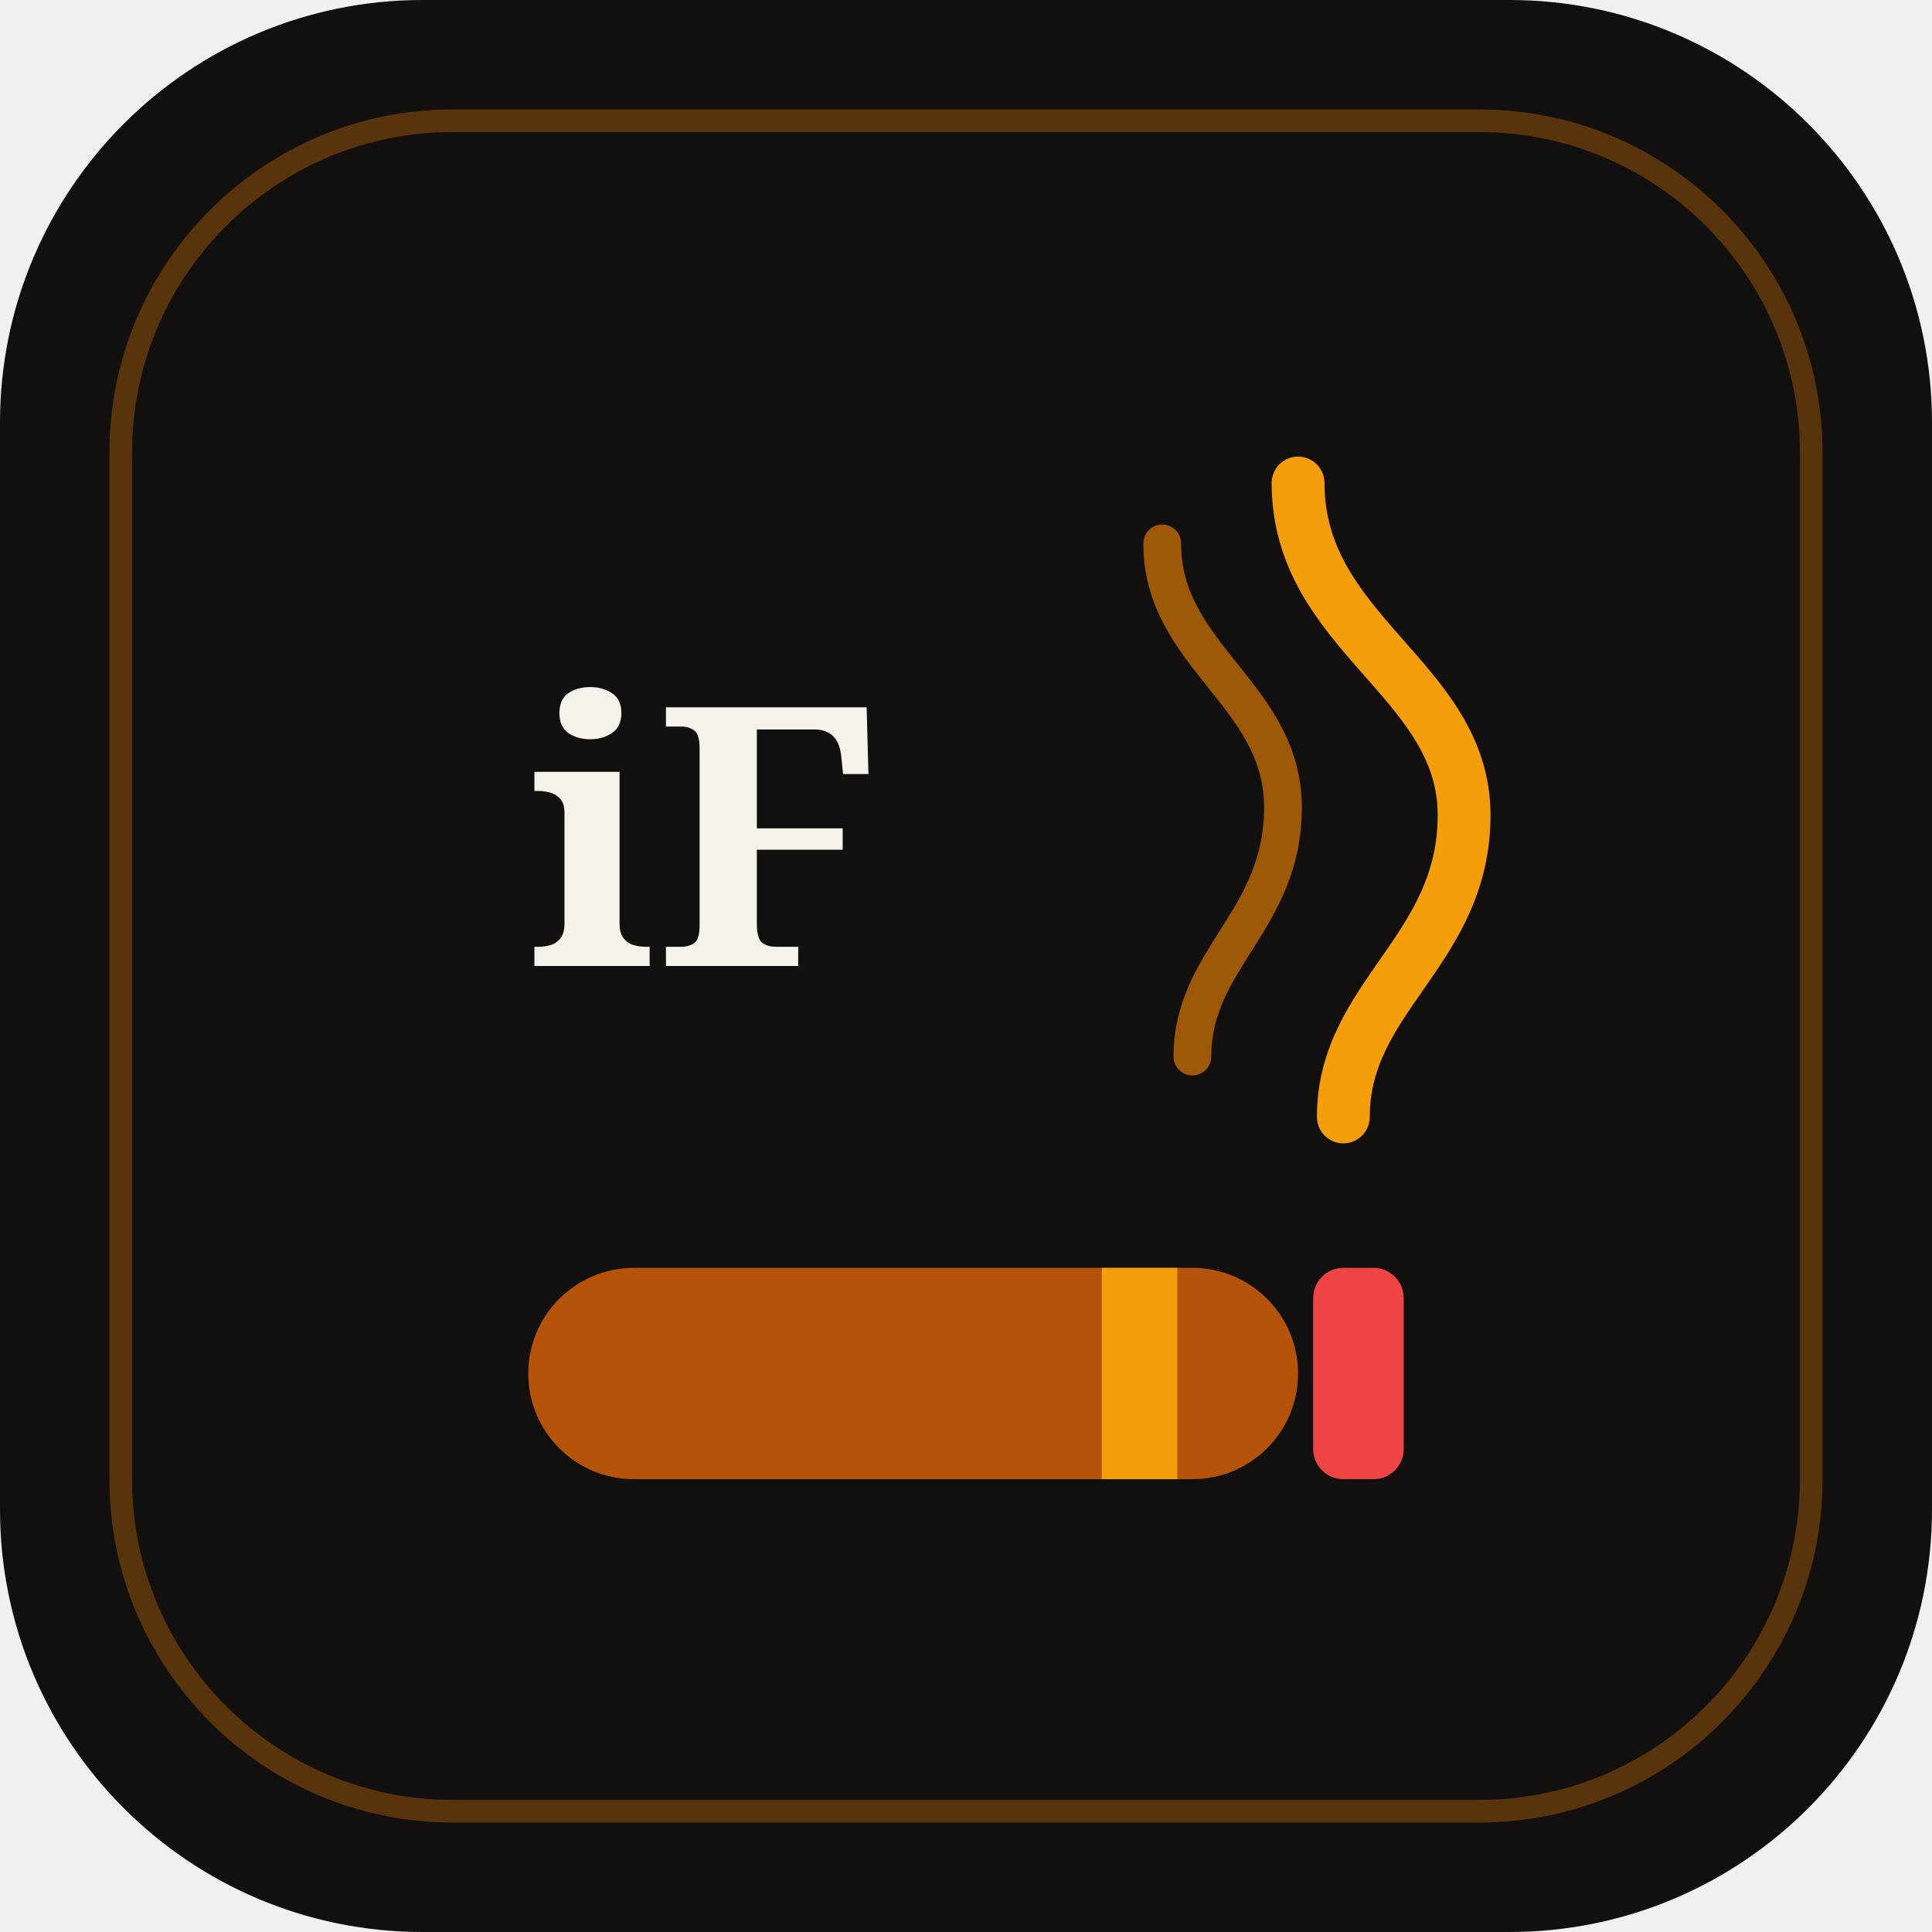
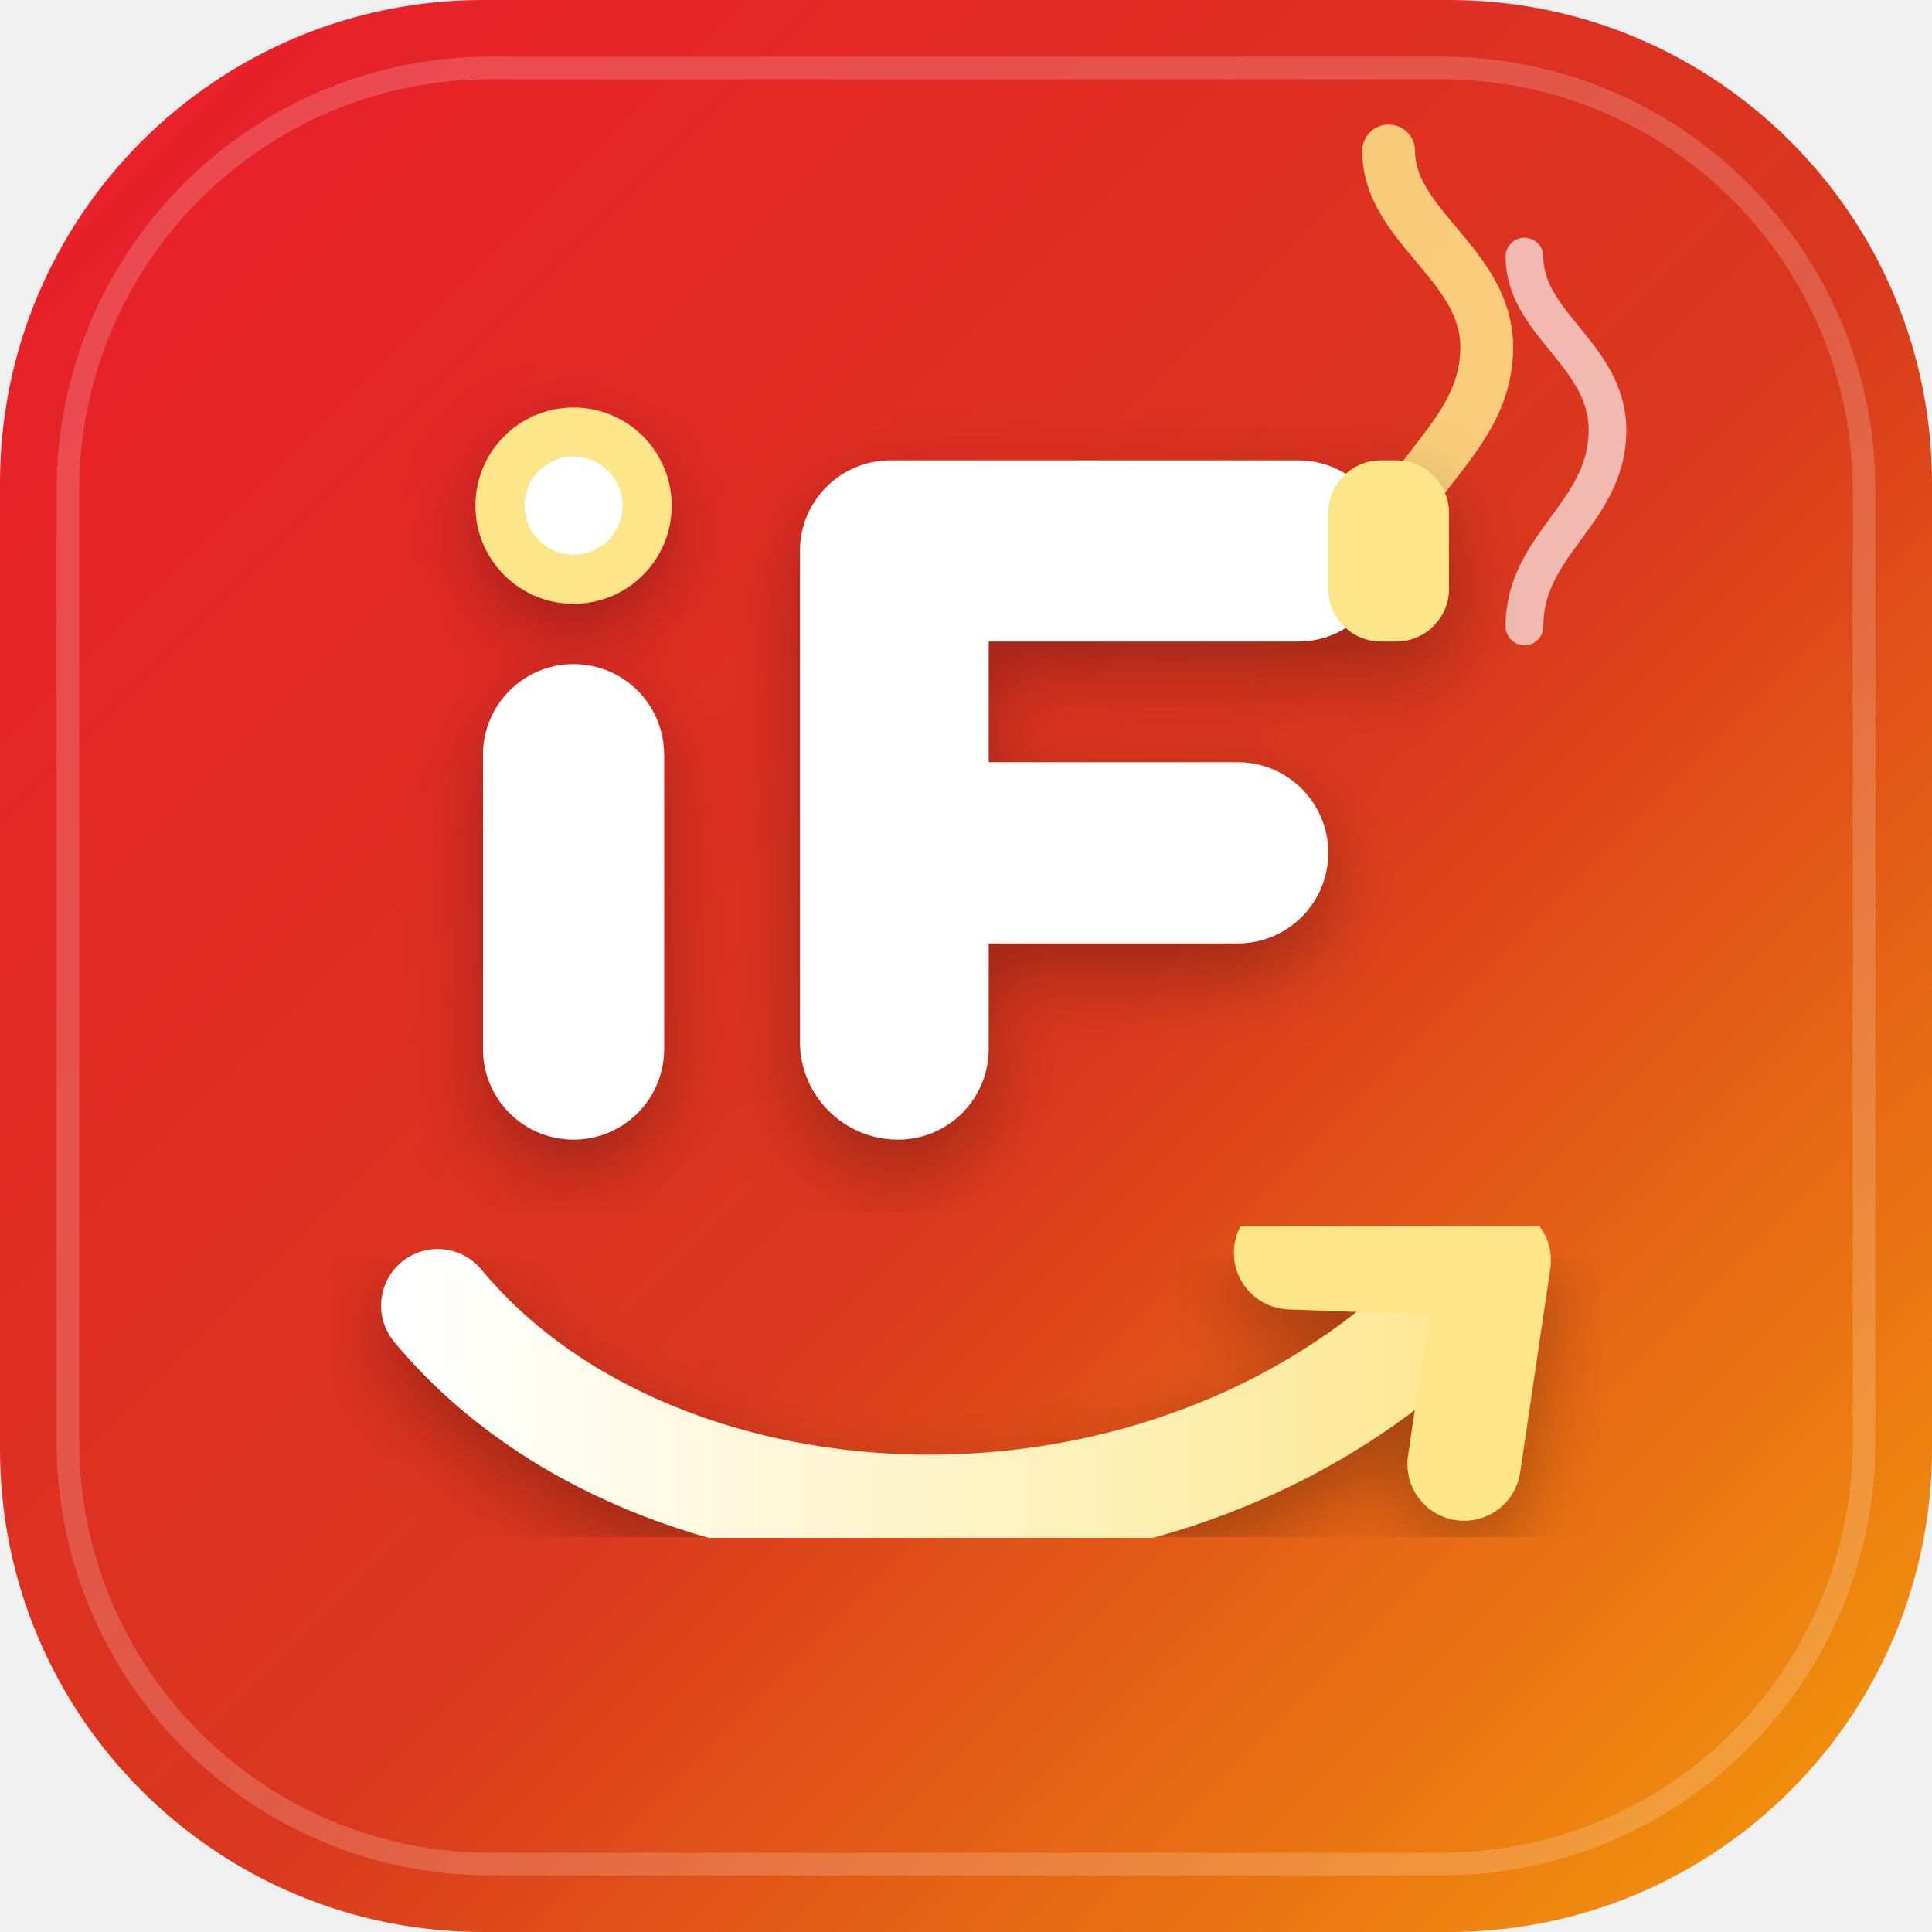
<svg xmlns="http://www.w3.org/2000/svg" viewBox="0 0 512 512" fill="none">
-   <rect width="512" height="512" rx="112" fill="#12100E" />
-   <rect x="32" y="32" width="448" height="448" rx="88" stroke="#D97706" stroke-width="6" stroke-opacity="0.35" />
-   <path d="M168 336H316C331.464 336 344 348.536 344 364C344 379.464 331.464 392 316 392H168C152.536 392 140 379.464 140 364C140 348.536 152.536 336 168 336Z" fill="#B45309" />
-   <rect x="292" y="336" width="20" height="56" fill="#F59E0B" />
-   <rect x="348" y="336" width="24" height="56" rx="8" fill="#EF4444" />
-   <path d="M356 296C356 264 388 252 388 216C388 180 344 168 344 128" stroke="#F59E0B" stroke-width="14" stroke-linecap="round" />
-   <path d="M316 280C316 254 340 244 340 214C340 184 308 174 308 144" stroke="#D97706" stroke-width="10" stroke-linecap="round" stroke-opacity="0.7" />
-   <text x="140" y="256" fill="#F5F2EB" font-family="Georgia, serif" font-weight="bold" font-size="96">iF</text>
+   <defs>
+     <linearGradient id="ifumoBg" x1="0" y1="0" x2="512" y2="512" gradientUnits="userSpaceOnUse">
+       <stop offset="0%" stop-color="#EA1D2C" />
+       <stop offset="55%" stop-color="#D9381E" />
+       <stop offset="100%" stop-color="#F59E0B" />
+     </linearGradient>
+     <linearGradient id="ifumoSmile" x1="112" y1="350" x2="408" y2="350" gradientUnits="userSpaceOnUse">
+       <stop offset="0%" stop-color="#FFFFFF" />
+       <stop offset="100%" stop-color="#FDE68A" />
+     </linearGradient>
+     <filter id="softShadow" x="-10%" y="-10%" width="120%" height="120%">
+       <feDropShadow dx="0" dy="8" stdDeviation="10" flood-color="#000000" flood-opacity="0.28" />
+     </filter>
+   </defs>
+   <rect width="512" height="512" rx="128" fill="url(#ifumoBg)" />
+   <rect x="18" y="18" width="476" height="476" rx="112" stroke="#FFFFFF" stroke-opacity="0.18" stroke-width="6" />
+   <path d="M366 154C366 128 394 118 394 92C394 70 368 60 368 40" stroke="#FDE68A" stroke-width="14" stroke-linecap="round" opacity="0.85" />
+   <path d="M404 166C404 144 426 136 426 114C426 94 404 86 404 68" stroke="#FFFFFF" stroke-width="10" stroke-linecap="round" opacity="0.65" />
+   <g filter="url(#softShadow)">
+     <circle cx="152" cy="134" r="26" fill="#FDE68A" />
+     <circle cx="152" cy="134" r="13" fill="#FFFFFF" />
+     <rect x="128" y="176" width="48" height="126" rx="24" fill="#FFFFFF" />
+     <path d="M212 146C212 132.745 222.745 122 236 122H344C357.255 122 368 132.745 368 146C368 159.255 357.255 170 344 170H262V202H328C341.255 202 352 212.745 352 226C352 239.255 341.255 250 328 250H262V278C262 291.255 251.255 302 238 302C223.641 302 212 290.359 212 276V146Z" fill="#FFFFFF" />
+     <rect x="352" y="122" width="32" height="48" rx="14" fill="#FDE68A" />
+   </g>
+   <g filter="url(#softShadow)">
+     <path d="M116 346C174 416 310 422 386 344" stroke="url(#ifumoSmile)" stroke-width="30" stroke-linecap="round" />
+     <path d="M342 332L396 334L388 388" stroke="#FDE68A" stroke-width="30" stroke-linecap="round" stroke-linejoin="round" />
+   </g>
</svg>
